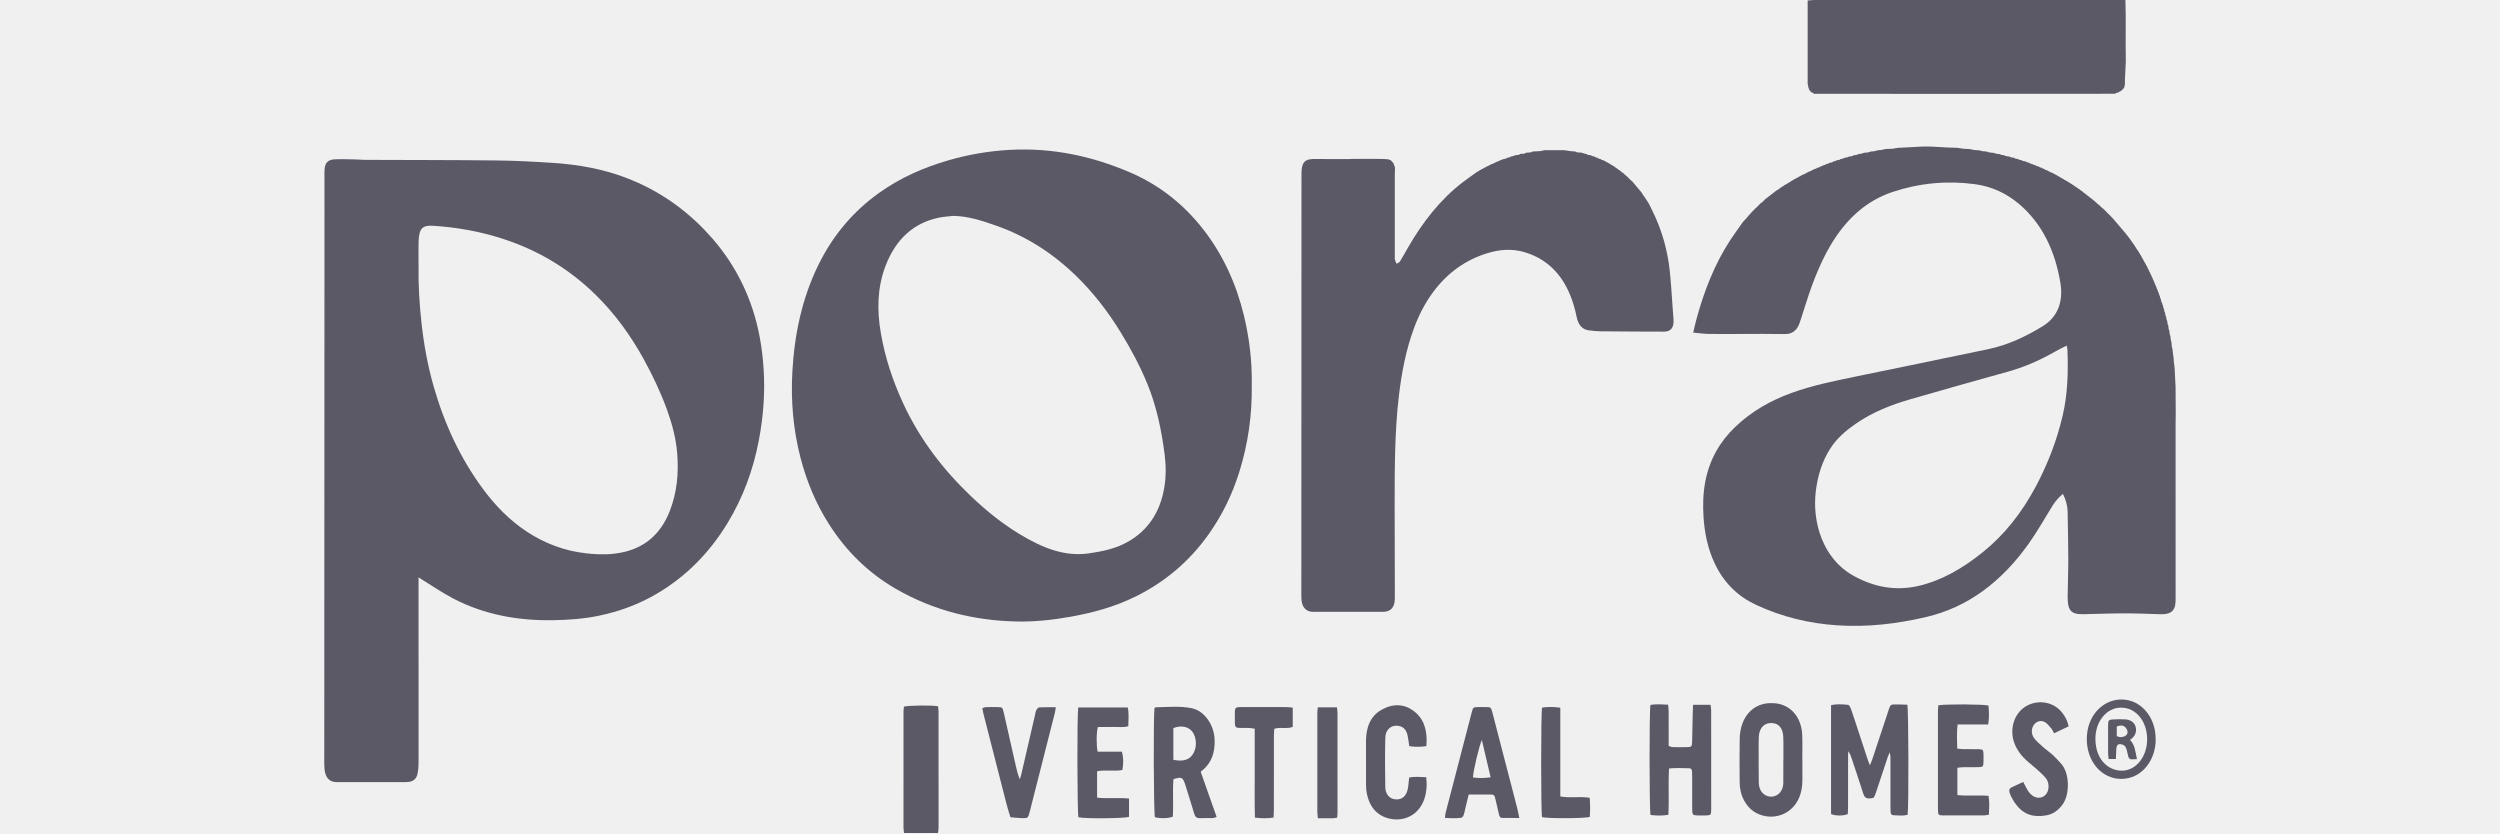
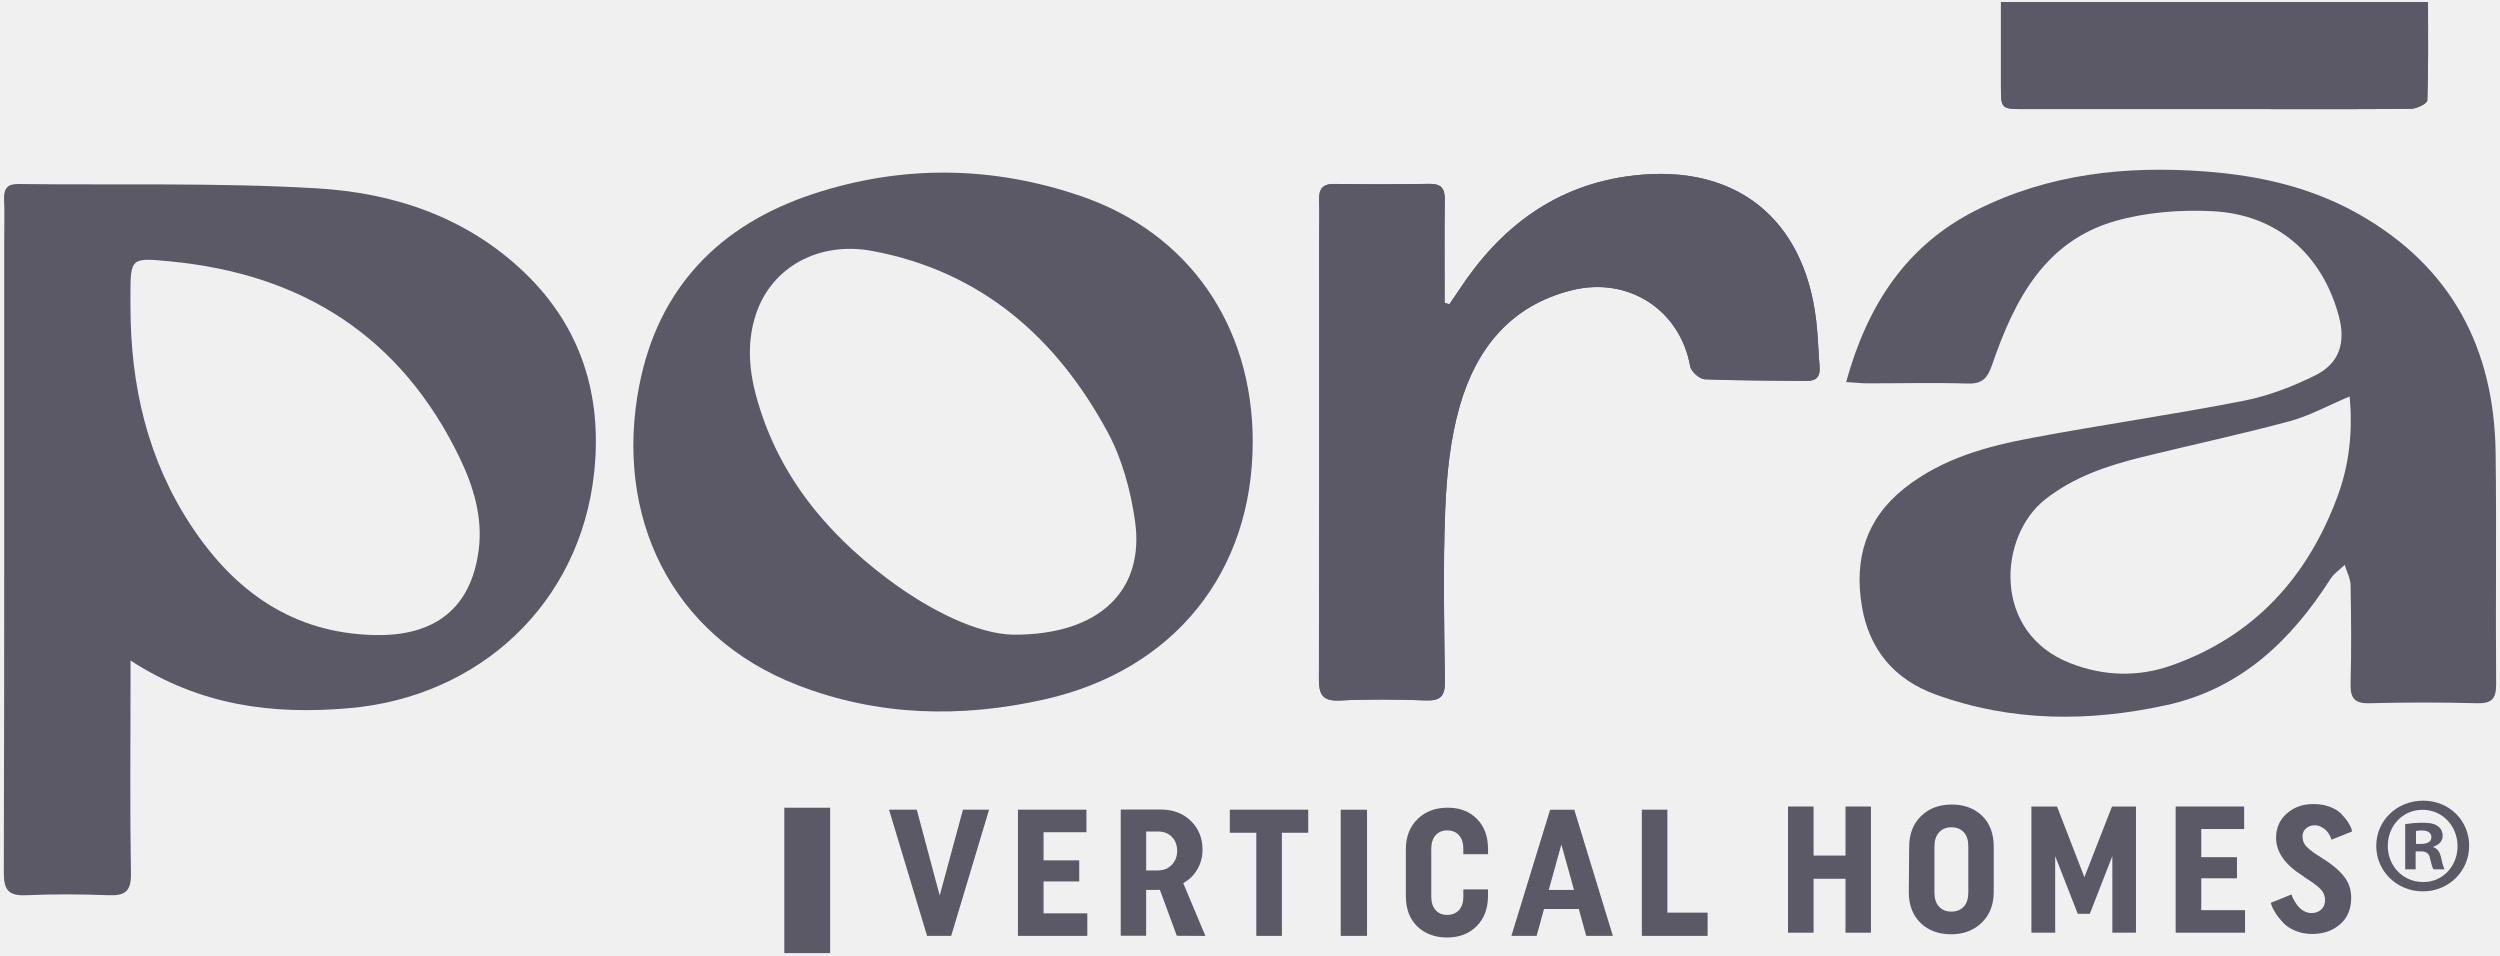
- <svg xmlns="http://www.w3.org/2000/svg" width="150" height="50" viewBox="0 0 200 90" fill="none">
-   <g clip-path="url(#clip0_1862_4972)">
-     <mask id="mask0_1862_4972" style="mask-type:luminance" maskUnits="userSpaceOnUse" x="0" y="0" width="200" height="90">
-       <path d="M200 0H0V90H200V0Z" fill="white" />
-     </mask>
-     <g mask="url(#mask0_1862_4972)">
-       <path d="M10.203 62.355C10.203 62.712 10.203 62.974 10.203 63.237C10.205 69.632 10.21 76.026 10.206 82.421C10.206 82.798 10.169 83.184 10.096 83.552C9.989 84.095 9.652 84.377 9.193 84.441C8.966 84.473 8.736 84.469 8.507 84.469C6.254 84.472 4 84.471 1.746 84.471C1.67 84.471 1.594 84.467 1.517 84.471C0.416 84.523 0.073 83.817 0.01 82.755C-0.005 82.507 0.001 82.26 0.001 82.012C0.01 62.243 0.019 42.472 0.029 22.703C0.029 21.444 0.026 20.185 0.025 18.927C0.025 18.815 0.022 18.701 0.025 18.589C0.054 17.618 0.344 17.243 1.178 17.206C1.883 17.174 2.591 17.203 3.297 17.215C3.679 17.222 4.06 17.262 4.441 17.265C9.158 17.285 13.875 17.277 18.592 17.328C20.614 17.35 22.637 17.455 24.658 17.587C27.468 17.769 30.238 18.253 32.916 19.319C35.937 20.52 38.663 22.322 41.066 24.807C43.36 27.18 45.143 29.975 46.26 33.333C46.963 35.442 47.333 37.636 47.475 39.9C47.638 42.484 47.433 45.026 46.958 47.539C46.345 50.783 45.225 53.773 43.58 56.483C41.582 59.769 39.029 62.294 35.974 64.099C33.984 65.275 31.875 66.041 29.677 66.5C28.052 66.839 26.413 66.951 24.777 66.98C21.04 67.046 17.386 66.433 13.938 64.635C12.824 64.055 11.765 63.325 10.681 62.661C10.55 62.582 10.422 62.494 10.203 62.353V62.355ZM10.204 28.647C10.17 30.743 10.295 32.825 10.524 34.903C10.78 37.231 11.202 39.513 11.836 41.735C12.998 45.811 14.734 49.513 17.132 52.767C18.493 54.615 20.05 56.199 21.868 57.4C23.859 58.715 25.991 59.496 28.268 59.754C29.701 59.916 31.125 59.94 32.538 59.581C34.722 59.026 36.372 57.639 37.328 55.21C38.113 53.217 38.314 51.104 38.136 48.946C38.001 47.301 37.576 45.734 37.023 44.217C36.337 42.329 35.484 40.548 34.54 38.824C33.1 36.196 31.38 33.856 29.344 31.855C26.379 28.942 22.994 26.983 19.281 25.783C16.823 24.99 14.317 24.544 11.779 24.384C10.679 24.315 10.252 24.614 10.209 26.08C10.184 26.934 10.204 27.791 10.204 28.646V28.647Z" fill="#5C5967" />
-       <path d="M197.809 30.804C197.821 30.852 197.831 30.9 197.842 30.948C197.87 30.992 197.896 31.035 197.924 31.078C197.934 31.124 197.944 31.171 197.954 31.217C197.981 31.265 198.007 31.312 198.035 31.359C198.039 31.404 198.049 31.446 198.062 31.488C198.091 31.539 198.119 31.589 198.147 31.64C198.148 31.679 198.155 31.719 198.166 31.756C198.201 31.843 198.235 31.929 198.271 32.017C198.28 32.067 198.289 32.116 198.297 32.166C198.324 32.217 198.35 32.267 198.375 32.319C198.39 32.404 198.406 32.489 198.421 32.574C198.446 32.614 198.472 32.655 198.498 32.696C198.506 32.744 198.515 32.791 198.523 32.84C198.549 32.894 198.576 32.948 198.602 33.002C198.617 33.085 198.631 33.166 198.646 33.248C198.671 33.297 198.696 33.345 198.721 33.394C198.733 33.48 198.745 33.566 198.757 33.652C198.782 33.705 198.807 33.756 198.834 33.809C198.845 33.891 198.857 33.974 198.868 34.057C198.893 34.113 198.92 34.168 198.945 34.224C198.956 34.303 198.968 34.382 198.978 34.462C199.009 34.549 199.04 34.636 199.071 34.724C199.081 34.817 199.09 34.91 199.101 35.005C199.126 35.057 199.15 35.111 199.175 35.164C199.188 35.291 199.2 35.418 199.214 35.544C199.239 35.599 199.263 35.653 199.289 35.709C199.301 35.834 199.315 35.959 199.328 36.084C199.355 36.173 199.384 36.263 199.411 36.352C199.418 36.442 199.426 36.532 199.433 36.622C199.463 36.758 199.493 36.895 199.524 37.031C199.534 37.165 199.544 37.299 199.555 37.434C199.581 37.529 199.607 37.625 199.632 37.719C199.64 37.803 199.648 37.887 199.655 37.969C199.686 38.199 199.718 38.427 199.749 38.657C199.757 38.787 199.765 38.916 199.773 39.046L199.861 39.743C199.87 39.961 199.879 40.178 199.888 40.397C199.918 40.854 199.948 41.311 199.977 41.767C199.984 42.797 199.991 43.826 199.999 44.856C199.992 45.126 199.98 45.395 199.98 45.665C199.98 51.881 199.982 58.095 199.983 64.31C199.983 64.355 199.982 64.401 199.983 64.445C200.038 65.876 199.595 66.375 198.333 66.337C196.997 66.296 195.661 66.242 194.325 66.244C192.874 66.244 191.425 66.31 189.974 66.334C188.656 66.356 188.288 65.93 188.305 64.39C188.319 63.04 188.379 61.69 188.376 60.34C188.373 58.63 188.33 56.919 188.301 55.209C188.29 54.632 188.1 53.943 187.796 53.337C187.339 53.709 186.956 54.157 186.631 54.686C185.8 56.032 185.015 57.425 184.111 58.699C181.187 62.817 177.556 65.576 173.032 66.637C169.851 67.383 166.649 67.75 163.414 67.535C160.387 67.334 157.433 66.629 154.608 65.302C152.706 64.41 151.178 62.964 150.175 60.821C149.454 59.28 149.095 57.614 148.983 55.863C148.9 54.576 148.929 53.3 149.166 52.04C149.624 49.608 150.766 47.679 152.382 46.129C154.2 44.386 156.281 43.233 158.511 42.427C160.743 41.62 163.039 41.159 165.331 40.684C170.141 39.687 174.955 38.719 179.762 37.702C181.844 37.261 183.8 36.35 185.667 35.194C187.187 34.253 187.854 32.61 187.532 30.62C186.962 27.102 185.563 24.16 183.064 22.036C181.641 20.826 180.029 20.126 178.297 19.893C175.288 19.488 172.31 19.762 169.394 20.734C166.558 21.677 164.36 23.672 162.689 26.507C161.392 28.71 160.529 31.159 159.752 33.657C159.621 34.081 159.493 34.505 159.344 34.918C159.059 35.711 158.534 36.081 157.811 36.078C156.951 36.072 156.092 36.06 155.232 36.06C153.379 36.061 151.527 36.081 149.674 36.068C149.09 36.064 148.506 35.979 147.863 35.926C147.99 35.398 148.084 34.964 148.199 34.538C149.025 31.47 150.154 28.578 151.819 26.006C152.27 25.31 152.763 24.651 153.236 23.975C153.388 23.808 153.541 23.641 153.694 23.474C153.721 23.44 153.748 23.406 153.774 23.372L153.797 23.347C153.829 23.31 153.862 23.274 153.892 23.237L153.912 23.216C153.945 23.178 153.977 23.14 154.011 23.102L154.028 23.083L154.132 22.968L154.143 22.958C154.182 22.917 154.221 22.878 154.26 22.837C154.38 22.716 154.499 22.593 154.617 22.471C154.653 22.444 154.69 22.416 154.727 22.389C154.754 22.356 154.782 22.324 154.809 22.293L154.83 22.274L154.942 22.162L154.948 22.156C154.989 22.114 155.029 22.074 155.071 22.032L155.067 22.036C155.114 21.993 155.161 21.95 155.208 21.906C155.241 21.897 155.271 21.881 155.3 21.859C155.333 21.825 155.367 21.792 155.401 21.756L155.406 21.751C155.448 21.709 155.488 21.669 155.529 21.627L155.526 21.631C155.567 21.586 155.609 21.542 155.65 21.497L155.647 21.511C156.064 21.188 156.481 20.866 156.898 20.543C156.936 20.535 156.972 20.52 157.006 20.498L157.483 20.146C157.521 20.136 157.556 20.122 157.591 20.101C157.626 20.069 157.663 20.035 157.698 20.003C157.735 19.988 157.772 19.973 157.807 19.959C158.152 19.747 158.498 19.534 158.843 19.322C158.883 19.309 158.925 19.297 158.965 19.285C159 19.254 159.035 19.223 159.07 19.192C159.111 19.18 159.152 19.168 159.193 19.157C159.233 19.126 159.273 19.093 159.314 19.062C159.351 19.058 159.387 19.049 159.421 19.034C159.467 19 159.513 18.966 159.557 18.934C159.704 18.872 159.85 18.808 159.996 18.746C160.033 18.715 160.068 18.684 160.105 18.654C160.144 18.645 160.184 18.635 160.223 18.626C160.269 18.595 160.316 18.562 160.362 18.531C160.431 18.514 160.5 18.495 160.569 18.477C160.605 18.446 160.64 18.415 160.677 18.385C160.717 18.376 160.757 18.366 160.796 18.356C160.842 18.325 160.888 18.292 160.934 18.261C161.002 18.245 161.072 18.227 161.141 18.211C161.182 18.181 161.222 18.15 161.264 18.12C161.338 18.104 161.412 18.088 161.486 18.072C161.523 18.042 161.561 18.012 161.597 17.981C161.635 17.974 161.673 17.969 161.712 17.962C161.786 17.922 161.86 17.883 161.934 17.842C161.975 17.834 162.017 17.825 162.058 17.816L162.277 17.707C162.318 17.7 162.359 17.695 162.401 17.688C162.477 17.652 162.554 17.614 162.63 17.577C162.708 17.562 162.784 17.549 162.862 17.534C162.903 17.504 162.944 17.475 162.984 17.445C163.057 17.431 163.132 17.416 163.205 17.403C163.25 17.373 163.294 17.343 163.339 17.314C163.448 17.296 163.556 17.279 163.665 17.261C163.706 17.233 163.747 17.203 163.788 17.175C163.861 17.163 163.934 17.152 164.006 17.14C164.083 17.106 164.16 17.071 164.238 17.037C164.313 17.025 164.39 17.014 164.466 17.002C164.545 16.969 164.624 16.937 164.702 16.904C164.814 16.89 164.926 16.875 165.04 16.86C165.086 16.831 165.13 16.802 165.176 16.773C165.283 16.76 165.389 16.746 165.497 16.733C165.576 16.7 165.655 16.668 165.734 16.636C165.847 16.621 165.959 16.604 166.071 16.59C166.15 16.56 166.229 16.53 166.308 16.5C166.459 16.487 166.608 16.473 166.758 16.46C166.84 16.43 166.923 16.4 167.005 16.371C167.152 16.357 167.297 16.345 167.444 16.331C167.562 16.298 167.68 16.264 167.799 16.23C167.95 16.217 168.099 16.203 168.249 16.19C168.368 16.159 168.487 16.129 168.606 16.098C168.869 16.086 169.131 16.073 169.394 16.061C169.59 16.029 169.785 15.995 169.981 15.963C170.244 15.95 170.506 15.938 170.769 15.926C171.385 15.894 172.002 15.861 172.618 15.828C172.912 15.828 173.205 15.828 173.5 15.826C174.115 15.86 174.732 15.895 175.347 15.929C175.685 15.94 176.023 15.952 176.363 15.963C176.597 15.996 176.832 16.032 177.067 16.065C177.291 16.076 177.513 16.088 177.737 16.099C177.896 16.133 178.054 16.167 178.213 16.202C178.397 16.214 178.58 16.226 178.763 16.237C178.885 16.268 179.006 16.298 179.129 16.329L179.569 16.369C179.652 16.399 179.734 16.43 179.817 16.46L180.261 16.502C180.38 16.535 180.5 16.569 180.62 16.603C180.728 16.615 180.834 16.629 180.942 16.641L181.193 16.738C181.269 16.746 181.343 16.756 181.419 16.764C181.496 16.796 181.572 16.829 181.649 16.86C181.761 16.873 181.874 16.888 181.986 16.902C182.065 16.934 182.144 16.967 182.223 16.998C182.301 17.008 182.379 17.019 182.457 17.029C182.532 17.064 182.607 17.098 182.682 17.133C182.756 17.145 182.831 17.157 182.905 17.169C182.984 17.203 183.062 17.238 183.141 17.272C183.212 17.283 183.283 17.295 183.353 17.306C183.396 17.334 183.439 17.363 183.482 17.391C183.588 17.408 183.696 17.426 183.802 17.444C183.849 17.473 183.895 17.504 183.942 17.534C184.011 17.549 184.081 17.562 184.15 17.577C184.196 17.608 184.24 17.638 184.286 17.669C184.356 17.684 184.425 17.698 184.495 17.712C184.539 17.744 184.585 17.773 184.63 17.804C184.7 17.819 184.77 17.833 184.84 17.848C184.884 17.879 184.929 17.908 184.974 17.939C185.044 17.954 185.115 17.968 185.185 17.983C185.229 18.014 185.273 18.043 185.318 18.075C185.384 18.091 185.45 18.107 185.516 18.123C185.565 18.157 185.613 18.189 185.662 18.223C185.697 18.237 185.734 18.246 185.77 18.249C185.81 18.28 185.85 18.311 185.891 18.342C185.957 18.36 186.022 18.377 186.089 18.395C186.138 18.428 186.187 18.461 186.237 18.495C186.271 18.508 186.307 18.516 186.343 18.519C186.383 18.55 186.423 18.581 186.464 18.614C186.529 18.631 186.595 18.649 186.661 18.666C186.71 18.7 186.759 18.734 186.81 18.768C186.842 18.782 186.874 18.791 186.908 18.793C186.952 18.827 186.995 18.861 187.038 18.893C187.071 18.91 187.106 18.92 187.142 18.926C187.183 18.958 187.224 18.991 187.266 19.023C187.304 19.034 187.34 19.046 187.378 19.057C187.417 19.089 187.456 19.122 187.495 19.155C187.533 19.168 187.572 19.18 187.61 19.192C187.647 19.224 187.685 19.255 187.723 19.288C187.762 19.3 187.801 19.314 187.84 19.326C187.877 19.357 187.914 19.389 187.951 19.42C187.991 19.434 188.031 19.447 188.071 19.461C188.108 19.492 188.144 19.523 188.18 19.553C188.22 19.568 188.26 19.581 188.301 19.596C188.337 19.627 188.373 19.658 188.409 19.688C188.448 19.703 188.486 19.718 188.525 19.732C188.563 19.766 188.602 19.799 188.64 19.832C188.674 19.851 188.709 19.863 188.746 19.872C188.788 19.908 188.829 19.943 188.87 19.98C188.898 19.997 188.927 20.008 188.958 20.013C189.005 20.051 189.054 20.089 189.101 20.128C189.176 20.177 189.253 20.226 189.329 20.273C189.366 20.305 189.404 20.338 189.441 20.37C189.474 20.39 189.51 20.404 189.546 20.412L189.671 20.524C189.747 20.576 189.821 20.628 189.897 20.68C189.936 20.715 189.975 20.751 190.014 20.786C190.091 20.84 190.166 20.894 190.243 20.948C190.281 20.984 190.319 21.017 190.358 21.052C190.434 21.108 190.512 21.163 190.589 21.219C190.626 21.253 190.664 21.285 190.7 21.319C190.779 21.375 190.857 21.432 190.936 21.489C190.972 21.521 191.009 21.555 191.044 21.588C191.119 21.646 191.194 21.704 191.269 21.763C191.311 21.804 191.354 21.843 191.396 21.884L191.404 21.89C191.436 21.924 191.469 21.956 191.501 21.99C191.577 22.05 191.652 22.109 191.727 22.169C191.77 22.208 191.812 22.248 191.854 22.288L191.864 22.296C191.896 22.328 191.928 22.36 191.96 22.394C192.035 22.454 192.111 22.515 192.187 22.574C192.228 22.616 192.27 22.658 192.312 22.698L192.316 22.704C192.354 22.743 192.392 22.782 192.429 22.823L192.442 22.836C192.472 22.87 192.503 22.904 192.533 22.937C192.644 23.043 192.756 23.147 192.867 23.252C192.91 23.297 192.952 23.341 192.995 23.386L192.992 23.383C193.033 23.425 193.073 23.467 193.113 23.509L193.117 23.514C193.152 23.552 193.187 23.59 193.222 23.628C193.654 24.134 194.086 24.64 194.518 25.146C194.546 25.182 194.576 25.215 194.605 25.251L194.619 25.27C194.652 25.313 194.685 25.356 194.718 25.399L194.724 25.407C194.76 25.453 194.795 25.499 194.831 25.544C194.867 25.591 194.905 25.638 194.942 25.686L194.938 25.682C194.976 25.732 195.015 25.782 195.053 25.833C195.143 25.964 195.234 26.096 195.325 26.227C195.352 26.263 195.38 26.299 195.407 26.334L195.416 26.349C195.449 26.398 195.483 26.446 195.515 26.496C195.598 26.63 195.682 26.765 195.766 26.899C195.797 26.944 195.829 26.987 195.86 27.031C195.896 27.083 195.933 27.133 195.97 27.184C196.018 27.271 196.066 27.356 196.115 27.442C196.145 27.485 196.175 27.529 196.205 27.573C196.252 27.665 196.298 27.756 196.345 27.848C196.374 27.892 196.404 27.935 196.433 27.98L196.57 28.253C196.6 28.297 196.631 28.342 196.661 28.388C196.707 28.479 196.751 28.568 196.797 28.658C196.828 28.704 196.859 28.749 196.89 28.795C196.904 28.841 196.918 28.887 196.931 28.933C196.956 28.973 196.982 29.014 197.007 29.053C197.049 29.146 197.091 29.239 197.133 29.332C197.164 29.385 197.196 29.439 197.227 29.492C197.233 29.531 197.243 29.569 197.258 29.604C197.288 29.65 197.317 29.695 197.347 29.741C197.36 29.785 197.371 29.831 197.384 29.876C197.41 29.918 197.438 29.961 197.464 30.003C197.478 30.051 197.493 30.1 197.507 30.149C197.531 30.188 197.556 30.227 197.58 30.265C197.593 30.316 197.606 30.366 197.62 30.417C197.645 30.457 197.669 30.497 197.695 30.536C197.706 30.586 197.719 30.636 197.73 30.686C197.756 30.728 197.782 30.769 197.808 30.811L197.809 30.804ZM188.196 37.33C187.731 37.569 187.293 37.773 186.87 38.016C185.252 38.946 183.574 39.665 181.819 40.15C178.328 41.115 174.843 42.105 171.36 43.109C169.279 43.709 167.251 44.491 165.391 45.786C164.349 46.511 163.372 47.33 162.64 48.489C161.79 49.835 161.319 51.355 161.111 53.013C160.685 56.419 161.895 60.323 165.095 62.136C167.344 63.412 169.71 63.847 172.168 63.286C174.718 62.704 177 61.356 179.13 59.647C181.467 57.773 183.353 55.376 184.855 52.563C186.131 50.17 187.127 47.623 187.767 44.891C188.316 42.541 188.377 40.143 188.28 37.729C188.275 37.623 188.238 37.519 188.196 37.329V37.33Z" fill="#5C5967" />
-       <path d="M100.19 41.591C100.24 44.845 99.784 47.955 98.847 50.965C98.09 53.395 97.005 55.607 95.604 57.602C93.439 60.686 90.737 62.898 87.621 64.435C85.352 65.555 82.976 66.191 80.552 66.62C78.643 66.959 76.721 67.163 74.793 67.121C70.234 67.022 65.847 65.962 61.732 63.583C58.84 61.91 56.398 59.571 54.469 56.513C53.111 54.362 52.119 51.995 51.453 49.431C50.667 46.401 50.4 43.299 50.574 40.156C50.799 36.09 51.627 32.207 53.37 28.643C54.969 25.372 57.178 22.813 59.905 20.857C62.227 19.193 64.745 18.097 67.372 17.331C69.601 16.681 71.857 16.297 74.157 16.18C78.63 15.951 82.944 16.842 87.123 18.654C90.16 19.971 92.823 22.017 95.01 24.847C97.075 27.52 98.51 30.622 99.349 34.102C99.943 36.563 100.235 39.074 100.19 41.591ZM67.939 23.315C67.428 23.377 66.911 23.403 66.406 23.507C63.707 24.062 61.748 25.793 60.626 28.747C59.744 31.068 59.706 33.504 60.128 35.961C60.586 38.629 61.423 41.136 62.524 43.523C64.378 47.544 66.956 50.83 69.96 53.679C71.602 55.234 73.339 56.627 75.22 57.748C77.545 59.135 79.937 60.157 82.633 59.76C84.105 59.543 85.542 59.25 86.878 58.475C88.919 57.294 90.247 55.423 90.723 52.769C90.942 51.545 90.937 50.314 90.779 49.078C90.445 46.462 89.914 43.912 88.938 41.516C88.125 39.521 87.122 37.659 86.022 35.87C84.647 33.638 83.08 31.611 81.276 29.851C78.699 27.335 75.806 25.5 72.599 24.376C71.08 23.843 69.552 23.334 67.94 23.317L67.939 23.315Z" fill="#5C5967" />
-       <path d="M126.678 17.447C126.743 17.433 126.808 17.418 126.874 17.405C126.92 17.372 126.965 17.34 127.011 17.308C127.042 17.306 127.072 17.298 127.102 17.285C127.189 17.251 127.277 17.217 127.364 17.183C127.468 17.162 127.574 17.14 127.678 17.119C127.716 17.089 127.754 17.058 127.792 17.028C127.867 17.018 127.943 17.009 128.019 17C128.067 16.968 128.115 16.937 128.164 16.905C128.229 16.893 128.295 16.882 128.36 16.87L128.704 16.756C128.821 16.741 128.937 16.728 129.053 16.713C129.095 16.685 129.136 16.655 129.177 16.627C129.326 16.614 129.475 16.604 129.624 16.591C129.701 16.558 129.778 16.523 129.854 16.489L130.312 16.458C130.393 16.425 130.474 16.393 130.555 16.36L131.344 16.319C131.5 16.286 131.655 16.255 131.811 16.223C132.528 16.223 133.247 16.223 133.964 16.223C134.197 16.258 134.429 16.294 134.662 16.329C134.81 16.339 134.958 16.35 135.107 16.359C135.187 16.393 135.267 16.427 135.347 16.46C135.501 16.469 135.656 16.477 135.809 16.485C135.923 16.523 136.037 16.562 136.152 16.6C136.217 16.612 136.283 16.623 136.348 16.635C136.396 16.666 136.444 16.698 136.493 16.729C136.601 16.741 136.708 16.754 136.815 16.766C136.86 16.797 136.906 16.827 136.951 16.858C137.026 16.87 137.102 16.882 137.179 16.893C137.218 16.924 137.255 16.955 137.294 16.986C137.368 17.001 137.44 17.017 137.513 17.032C137.556 17.064 137.597 17.096 137.639 17.128C137.708 17.143 137.778 17.158 137.847 17.172C137.893 17.205 137.939 17.239 137.984 17.271C138.052 17.286 138.118 17.302 138.186 17.317C138.424 17.45 138.662 17.581 138.9 17.713L138.897 17.708C138.937 17.741 138.976 17.776 139.016 17.81C139.054 17.82 139.09 17.831 139.128 17.84C139.167 17.874 139.205 17.908 139.244 17.94C139.278 17.955 139.315 17.968 139.35 17.977C139.392 18.016 139.433 18.053 139.474 18.093C139.551 18.143 139.628 18.193 139.705 18.243L139.816 18.343C139.848 18.362 139.88 18.375 139.914 18.384C139.959 18.425 140.005 18.466 140.049 18.506L140.054 18.509C140.088 18.539 140.123 18.568 140.156 18.598C140.193 18.616 140.231 18.633 140.267 18.651C140.31 18.691 140.351 18.733 140.393 18.774L140.4 18.779C140.433 18.811 140.467 18.844 140.5 18.878C140.574 18.939 140.648 18.998 140.722 19.059C140.765 19.103 140.806 19.148 140.848 19.192L140.846 19.19C140.886 19.229 140.927 19.268 140.967 19.307L140.98 19.318C141.011 19.351 141.042 19.383 141.073 19.416C141.15 19.48 141.226 19.547 141.303 19.611C141.645 20.019 141.985 20.429 142.327 20.837C142.338 20.879 142.355 20.917 142.376 20.953C142.403 20.99 142.431 21.025 142.458 21.061L142.468 21.076C142.501 21.123 142.534 21.172 142.567 21.219H142.566C142.601 21.264 142.635 21.31 142.67 21.356C142.727 21.446 142.782 21.538 142.838 21.629C142.864 21.665 142.892 21.7 142.918 21.737L142.926 21.752C142.959 21.8 142.992 21.85 143.026 21.899C143.052 21.949 143.08 21.999 143.106 22.049C143.322 22.497 143.549 22.939 143.755 23.396C144.55 25.159 145.072 27.039 145.306 29.01C145.48 30.476 145.546 31.96 145.66 33.437C145.687 33.772 145.71 34.108 145.737 34.443C145.809 35.354 145.483 35.817 144.709 35.817C142.399 35.817 140.09 35.802 137.779 35.779C137.361 35.775 136.94 35.727 136.524 35.665C135.941 35.575 135.554 35.17 135.353 34.53C135.261 34.236 135.217 33.922 135.142 33.62C134.329 30.307 132.558 28.121 129.699 27.248C128.36 26.839 127.011 26.927 125.682 27.329C123.346 28.036 121.346 29.418 119.758 31.572C118.915 32.716 118.246 34 117.73 35.39C116.857 37.736 116.381 40.199 116.083 42.728C115.615 46.688 115.627 50.665 115.622 54.646C115.619 57.775 115.635 60.903 115.643 64.032C115.643 64.258 115.647 64.482 115.64 64.708C115.614 65.567 115.234 66.021 114.498 66.073C114.365 66.082 114.231 66.078 114.097 66.078C111.768 66.078 109.438 66.078 107.109 66.078C106.957 66.078 106.803 66.086 106.651 66.07C106.026 66.004 105.636 65.563 105.566 64.826C105.536 64.513 105.544 64.196 105.544 63.881C105.549 48.822 105.554 33.764 105.56 18.705C105.56 17.576 105.904 17.175 106.878 17.172C108.119 17.17 109.36 17.182 110.601 17.183C110.831 17.183 111.059 17.166 111.288 17.156C112.24 17.156 113.192 17.156 114.145 17.162C114.411 17.163 114.677 17.193 114.942 17.209L115.182 17.299C115.222 17.337 115.262 17.377 115.302 17.414L115.317 17.428C115.35 17.464 115.385 17.502 115.418 17.539L115.438 17.563C115.468 17.608 115.498 17.652 115.529 17.697C115.541 17.747 115.551 17.795 115.562 17.845C115.588 17.894 115.613 17.943 115.638 17.991C115.646 18.074 115.653 18.157 115.661 18.24C115.654 18.443 115.639 18.644 115.639 18.847C115.638 21.796 115.639 24.744 115.639 27.694C115.639 27.806 115.62 27.927 115.646 28.03C115.687 28.187 115.763 28.333 115.823 28.483C115.946 28.406 116.113 28.366 116.188 28.245C116.494 27.758 116.769 27.243 117.059 26.741C118.664 23.961 120.568 21.529 122.975 19.684C123.501 19.28 124.045 18.909 124.582 18.522C124.621 18.509 124.66 18.495 124.7 18.482C124.737 18.449 124.775 18.416 124.812 18.383C124.851 18.371 124.89 18.358 124.929 18.345C124.966 18.313 125.003 18.28 125.04 18.248C125.079 18.24 125.117 18.23 125.156 18.222C125.199 18.189 125.244 18.155 125.288 18.121C125.321 18.117 125.353 18.109 125.385 18.097C125.433 18.062 125.481 18.026 125.531 17.991C125.598 17.971 125.666 17.95 125.735 17.929C125.768 17.899 125.802 17.87 125.835 17.84C125.878 17.829 125.919 17.82 125.961 17.809C126.004 17.776 126.045 17.745 126.088 17.713C126.161 17.697 126.234 17.679 126.308 17.663C126.343 17.632 126.377 17.602 126.413 17.571C126.453 17.564 126.493 17.558 126.533 17.551C126.583 17.518 126.633 17.485 126.682 17.452L126.678 17.447Z" fill="#5C5967" />
-       <path d="M171.022 88.006C170.514 88.125 169.983 88.073 169.455 88.043C169.274 88.034 169.19 87.881 169.182 87.677C169.173 87.475 169.17 87.272 169.17 87.071C169.17 85.382 169.17 83.694 169.17 82.005C169.17 81.762 169.17 81.517 169.081 81.25C169.012 81.42 168.936 81.586 168.877 81.761C168.451 83.037 168.03 84.317 167.603 85.594C167.394 86.217 167.369 86.213 166.869 86.229C166.532 86.238 166.35 86.084 166.232 85.711C165.823 84.426 165.392 83.152 164.967 81.874C164.884 81.626 164.796 81.378 164.628 81.135C164.616 81.294 164.593 81.454 164.593 81.615C164.591 83.46 164.593 85.306 164.591 87.152C164.591 87.417 164.571 87.681 164.562 87.925C164.028 88.127 163.251 88.125 162.754 87.921V76.15C163.382 76.021 163.989 76.055 164.588 76.124C164.712 76.138 164.853 76.417 164.92 76.606C165.211 77.437 165.478 78.281 165.754 79.12C166.085 80.127 166.415 81.135 166.749 82.14C166.796 82.282 166.857 82.419 166.947 82.648C167.053 82.392 167.135 82.223 167.195 82.043C167.752 80.368 168.299 78.687 168.862 77.014C169.208 75.984 169.05 76.084 170.052 76.079C170.371 76.078 170.69 76.098 170.991 76.107C171.129 76.69 171.152 87.263 171.022 88.006Z" fill="#5C5967" />
-       <path d="M89.686 76.468C89.758 76.424 89.791 76.388 89.824 76.388C91.12 76.361 92.42 76.228 93.707 76.488C95.052 76.759 96.109 78.243 96.178 79.851C96.237 81.236 95.861 82.367 94.882 83.181C94.82 83.233 94.755 83.281 94.673 83.345C95.254 84.991 95.816 86.582 96.397 88.231C96.225 88.284 96.106 88.35 95.985 88.352C95.508 88.363 95.031 88.342 94.554 88.358C94.236 88.369 94.071 88.207 93.968 87.858C93.674 86.859 93.357 85.87 93.049 84.877C92.753 83.926 92.647 83.864 91.734 84.149C91.621 85.487 91.752 86.857 91.665 88.198C91.21 88.393 90.318 88.416 89.729 88.262C89.596 87.785 89.554 77.388 89.686 76.469V76.468ZM91.723 82.057C92.844 82.299 93.538 82.041 93.929 81.282C94.274 80.612 94.222 79.67 93.807 79.069C93.399 78.477 92.545 78.292 91.723 78.639V82.057Z" fill="#5C5967" />
-       <path d="M147.851 76.118H149.741C149.766 76.338 149.806 76.53 149.806 76.722C149.811 80.277 149.812 83.832 149.81 87.385C149.81 88.023 149.772 88.057 149.214 88.069C148.927 88.076 148.641 88.076 148.356 88.069C147.81 88.055 147.761 88.007 147.756 87.376C147.748 86.206 147.755 85.035 147.754 83.865C147.754 83.686 147.753 83.505 147.742 83.326C147.731 83.124 147.648 82.979 147.463 82.974C146.743 82.951 146.023 82.926 145.258 82.994C145.156 84.684 145.276 86.32 145.184 88.001C144.509 88.113 143.877 88.094 143.256 88.017C143.123 87.416 143.116 76.807 143.248 76.126C143.849 76.029 144.469 76.073 145.156 76.103C145.178 76.366 145.213 76.603 145.214 76.838C145.221 77.828 145.217 78.817 145.218 79.808C145.218 80.051 145.218 80.294 145.218 80.563C145.395 80.616 145.519 80.682 145.643 80.685C146.177 80.697 146.712 80.702 147.245 80.689C147.683 80.678 147.737 80.613 147.75 80.097C147.778 79.063 147.793 78.03 147.815 76.995C147.82 76.73 147.836 76.465 147.85 76.116L147.851 76.118Z" fill="#5C5967" />
-       <path d="M159.658 82.054C159.658 82.795 159.658 83.539 159.658 84.28C159.659 87.233 157.513 88.469 155.704 88.15C154.728 87.978 153.935 87.48 153.386 86.495C153.053 85.896 152.89 85.226 152.884 84.518C152.871 82.944 152.861 81.369 152.888 79.794C152.926 77.481 154.285 75.938 156.256 75.936C156.578 75.936 156.907 75.959 157.219 76.04C158.658 76.412 159.577 77.685 159.643 79.423C159.677 80.299 159.649 81.177 159.649 82.054C159.652 82.054 159.655 82.054 159.658 82.054ZM157.598 82.154C157.598 82.154 157.605 82.154 157.608 82.154C157.608 81.727 157.61 81.3 157.608 80.874C157.606 80.425 157.618 79.974 157.591 79.527C157.532 78.572 157.049 78.068 156.238 78.088C155.499 78.106 155.001 78.659 154.952 79.563C154.922 80.123 154.935 80.686 154.937 81.247C154.937 82.325 154.93 83.403 154.949 84.48C154.961 85.133 155.19 85.649 155.734 85.914C156.533 86.302 157.6 85.776 157.598 84.511C157.597 83.725 157.598 82.94 157.598 82.154Z" fill="#5C5967" />
-       <path d="M66.303 89.985C65.087 90.008 63.894 90.005 62.644 89.982C62.617 89.755 62.576 89.564 62.576 89.374C62.573 85.191 62.574 81.007 62.578 76.824C62.578 76.651 62.612 76.477 62.628 76.319C63.09 76.18 65.559 76.149 66.303 76.274C66.323 76.445 66.363 76.635 66.363 76.826C66.367 81.009 66.367 85.192 66.365 89.375C66.365 89.548 66.331 89.722 66.304 89.983L66.303 89.985Z" fill="#5C5967" />
-       <path d="M129.086 88.342C128.383 88.342 127.798 88.35 127.212 88.338C127.006 88.334 126.933 88.133 126.884 87.93C126.762 87.41 126.646 86.888 126.522 86.37C126.397 85.847 126.375 85.814 125.948 85.809C125.188 85.798 124.429 85.806 123.619 85.806C123.488 86.345 123.369 86.836 123.249 87.328C123.192 87.565 123.156 87.815 123.071 88.037C123.022 88.16 122.897 88.312 122.795 88.323C122.231 88.388 121.663 88.373 121.055 88.329C121.082 88.1 121.084 87.946 121.121 87.806C122.062 84.174 123.005 80.543 123.953 76.913C124.085 76.406 124.117 76.383 124.55 76.367C124.855 76.355 125.161 76.36 125.466 76.364C126.019 76.372 126.026 76.372 126.187 76.983C126.504 78.184 126.811 79.389 127.124 80.593C127.704 82.828 128.286 85.062 128.864 87.298C128.939 87.592 128.992 87.895 129.086 88.344V88.342ZM125.988 83.95C125.661 82.559 125.359 81.278 125.041 79.924C124.746 80.55 124.097 83.301 124.08 83.962C124.675 84.051 125.269 84.046 125.988 83.95Z" fill="#5C5967" />
-       <path d="M81.448 76.404H86.8C86.94 77.083 86.869 77.724 86.857 78.434C86.296 78.588 85.745 78.495 85.202 78.511C84.652 78.527 84.102 78.515 83.575 78.515C83.408 79.092 83.394 80.451 83.546 81.182H86.16C86.339 81.762 86.353 82.449 86.214 83.16C85.337 83.333 84.417 83.113 83.486 83.294V86.141C83.706 86.16 83.907 86.192 84.109 86.194C84.835 86.2 85.56 86.194 86.284 86.199C86.488 86.2 86.691 86.227 86.936 86.246V88.215C86.499 88.4 82.061 88.432 81.468 88.263C81.343 87.764 81.313 77.264 81.448 76.404Z" fill="#5C5967" />
-       <path d="M119.052 80.584C118.392 80.671 117.795 80.685 117.198 80.581C117.128 80.132 117.092 79.73 116.999 79.346C116.85 78.737 116.468 78.433 115.941 78.382C115.203 78.314 114.633 78.815 114.613 79.685C114.572 81.46 114.578 83.239 114.611 85.014C114.626 85.79 115.087 86.277 115.702 86.331C116.377 86.391 116.859 86.018 117.03 85.249C117.116 84.863 117.131 84.453 117.187 83.98C117.771 83.847 118.369 83.915 119.03 83.941C119.049 84.237 119.086 84.496 119.082 84.756C119.03 87.623 117.058 88.743 115.311 88.458C113.913 88.23 112.953 87.354 112.612 85.68C112.55 85.377 112.532 85.056 112.53 84.744C112.522 83.167 112.522 81.591 112.527 80.015C112.533 78.488 113.056 77.279 114.251 76.63C115.514 75.944 116.798 75.98 117.937 77C118.904 77.866 119.164 79.109 119.052 80.584Z" fill="#5C5967" />
-       <path d="M174.34 76.174C174.988 76.03 179.268 76.051 179.754 76.197C179.819 76.84 179.837 77.497 179.728 78.242H176.419C176.316 79.145 176.364 79.963 176.381 80.845C176.632 80.871 176.834 80.906 177.037 80.909C177.609 80.917 178.182 80.903 178.754 80.917C179.159 80.928 179.201 80.987 179.22 81.475C179.229 81.699 179.226 81.925 179.222 82.149C179.211 82.806 179.183 82.845 178.644 82.853C178.11 82.861 177.576 82.85 177.041 82.859C176.839 82.861 176.635 82.896 176.399 82.919V85.868C177.521 85.985 178.623 85.858 179.762 85.949C179.879 86.63 179.832 87.269 179.803 87.984C179.602 88.015 179.422 88.065 179.242 88.066C177.792 88.073 176.342 88.074 174.893 88.067C174.335 88.065 174.299 88.024 174.299 87.385C174.296 83.854 174.297 80.322 174.299 76.792C174.299 76.594 174.324 76.396 174.34 76.174Z" fill="#5C5967" />
-       <path d="M79.027 76.378C78.985 76.641 78.97 76.816 78.927 76.984C78.026 80.54 77.123 84.096 76.215 87.651C76.034 88.361 76.025 88.371 75.371 88.359C74.957 88.353 74.543 88.297 74.129 88.263C73.995 87.822 73.846 87.386 73.73 86.938C72.883 83.644 72.042 80.348 71.202 77.051C71.159 76.882 71.133 76.707 71.09 76.483C71.23 76.439 71.349 76.374 71.469 76.37C71.889 76.357 72.309 76.357 72.73 76.365C73.255 76.374 73.273 76.385 73.42 77.027C73.862 78.96 74.295 80.895 74.735 82.83C74.837 83.28 74.948 83.726 75.15 84.167C75.202 83.983 75.26 83.8 75.304 83.614C75.797 81.487 76.287 79.361 76.779 77.232C76.819 77.059 76.836 76.868 76.912 76.719C76.983 76.582 77.115 76.403 77.226 76.396C77.81 76.364 78.397 76.381 79.028 76.381L79.027 76.378Z" fill="#5C5967" />
-       <path d="M188.412 78.447C187.868 78.705 187.363 78.944 186.838 79.194C186.73 78.996 186.669 78.827 186.566 78.707C186.353 78.458 186.144 78.178 185.886 78.013C185.45 77.734 184.922 77.892 184.643 78.304C184.355 78.728 184.36 79.329 184.732 79.782C185.049 80.166 185.428 80.479 185.792 80.801C186.097 81.07 186.435 81.287 186.735 81.564C187.034 81.84 187.304 82.16 187.587 82.461C188.541 83.48 188.554 85.783 187.766 86.874C187.311 87.504 186.737 87.921 186.07 88.044C184.422 88.349 183.137 87.932 182.158 85.935C182.111 85.838 182.074 85.734 182.039 85.629C181.948 85.349 182.015 85.149 182.256 85.035C182.662 84.846 183.066 84.654 183.511 84.445C183.645 84.707 183.759 84.935 183.877 85.16C184.083 85.552 184.343 85.874 184.713 86.047C185.218 86.284 185.771 86.123 186.055 85.664C186.33 85.218 186.314 84.484 185.949 84.041C185.634 83.657 185.26 83.337 184.897 83.009C184.459 82.613 183.979 82.274 183.567 81.843C183.244 81.505 182.946 81.101 182.725 80.664C181.866 78.974 182.454 76.936 183.993 76.172C185.301 75.52 186.887 75.868 187.745 77.01C188.035 77.396 188.291 77.816 188.412 78.447Z" fill="#5C5967" />
-       <path d="M104.617 76.425V78.503C103.973 78.768 103.307 78.484 102.624 78.711C102.609 78.964 102.582 79.224 102.582 79.485C102.579 82.142 102.582 84.798 102.579 87.454C102.579 87.718 102.56 87.983 102.549 88.296C101.867 88.404 101.233 88.388 100.53 88.303C100.481 86.668 100.516 85.076 100.51 83.487C100.504 81.915 100.509 80.343 100.509 78.701C100.277 78.669 100.096 78.629 99.915 78.622C99.533 78.608 99.152 78.614 98.77 78.612C98.521 78.611 98.368 78.484 98.366 78.172C98.362 77.722 98.363 77.272 98.364 76.822C98.364 76.515 98.504 76.373 98.757 76.371C98.872 76.371 98.987 76.364 99.101 76.364C100.724 76.364 102.347 76.361 103.97 76.367C104.174 76.367 104.376 76.403 104.618 76.427L104.617 76.425Z" fill="#5C5967" />
-       <path d="M131.536 88.248C131.416 87.684 131.411 77.076 131.544 76.418C132.165 76.331 132.799 76.328 133.513 76.433V86.016C134.598 86.208 135.63 85.989 136.686 86.159C136.755 86.882 136.743 87.563 136.697 88.228C136.166 88.404 132.036 88.406 131.536 88.25V88.248Z" fill="#5C5967" />
-       <path d="M109.415 88.301C109.243 88.33 109.114 88.369 108.986 88.37C108.454 88.377 107.923 88.373 107.33 88.373C107.307 88.105 107.273 87.892 107.272 87.678C107.268 84.126 107.269 80.575 107.272 77.023C107.272 76.827 107.301 76.632 107.321 76.391H109.391C109.411 76.585 109.45 76.777 109.45 76.969C109.454 80.566 109.454 84.162 109.453 87.759C109.453 87.915 109.432 88.07 109.415 88.301Z" fill="#5C5967" />
-       <path d="M197.81 79.834C197.853 81.937 196.419 84.144 194.051 84.122C192.036 84.105 190.366 82.317 190.375 79.789C190.383 77.33 192.065 75.55 194.121 75.545C196.186 75.54 197.825 77.408 197.81 79.832V79.834ZM194.07 76.426C192.533 76.415 191.277 77.909 191.306 79.846C191.34 82.206 192.855 83.245 194.165 83.234C195.689 83.221 196.892 81.727 196.892 79.844C196.892 77.893 195.671 76.414 194.071 76.427L194.07 76.426Z" fill="#5C5967" />
-       <path d="M193.432 10.126C188.28 10.129 183.129 10.134 177.976 10.136C172.29 10.136 166.603 10.133 160.918 10.132C160.879 10.103 160.839 10.073 160.8 10.045C160.543 9.956 160.385 9.755 160.311 9.456C160.283 9.318 160.255 9.18 160.227 9.042V0.054C160.484 0.034 160.704 0.003 160.923 0.002C162.775 -0.002 164.627 0.002 166.479 0.002C175.548 0.002 184.617 0.002 193.686 0.002C193.949 0.002 194.213 0.002 194.545 0.002C194.626 2.247 194.538 4.424 194.589 6.597C194.56 7.19 194.533 7.783 194.504 8.376C194.498 8.555 194.477 8.733 194.489 8.909C194.515 9.278 194.416 9.561 194.14 9.75C194.097 9.787 194.055 9.823 194.014 9.86C193.978 9.867 193.944 9.877 193.91 9.891C193.866 9.925 193.822 9.959 193.777 9.991C193.706 10.003 193.636 10.017 193.565 10.029C193.521 10.061 193.476 10.094 193.431 10.126H193.432Z" fill="#5C5967" />
-       <path d="M193.515 81.97H192.734C192.71 81.755 192.675 81.581 192.674 81.408C192.668 80.395 192.664 79.381 192.674 78.368C192.679 77.784 192.733 77.721 193.241 77.696C193.68 77.676 194.12 77.664 194.558 77.694C194.78 77.708 195.017 77.779 195.212 77.902C195.8 78.272 195.863 79.141 195.355 79.649C195.269 79.735 195.17 79.801 195.039 79.908C195.575 80.436 195.62 81.186 195.791 81.984C195.572 81.994 195.392 82.009 195.213 82.012C195.013 82.016 194.896 81.882 194.842 81.665C194.783 81.427 194.742 81.182 194.673 80.95C194.595 80.685 194.46 80.478 194.207 80.408C193.749 80.281 193.576 80.431 193.555 80.99C193.543 81.3 193.53 81.608 193.515 81.97ZM193.612 79.495C193.901 79.656 194.162 79.626 194.417 79.532C194.63 79.454 194.81 79.265 194.77 78.999C194.741 78.81 194.607 78.594 194.467 78.487C194.22 78.299 193.93 78.342 193.613 78.456V79.493L193.612 79.495Z" fill="#5C5967" />
-     </g>
-   </g>
-   <defs>
-     <clipPath id="clip0_1862_4972">
-       <rect width="200" height="90" fill="white" />
-     </clipPath>
-   </defs>
+ <svg xmlns="http://www.w3.org/2000/svg" width="602" height="230" viewBox="0 0 602 230" fill="none">
+   <path d="M349.04 73.26C348.64 73.15 348.25 73.05 347.85 72.94C347.85 64.66 347.78 56.37 347.89 48.09C347.93 45.33 346.98 44.23 344.16 44.27C336.55 44.39 328.95 44.4 321.34 44.29C318.46 44.25 317.55 45.51 317.64 48.18C317.75 51.33 317.65 54.49 317.65 57.64C317.65 92.92 317.7 128.2 317.59 163.48C317.58 167.25 318.46 168.88 322.63 168.67C329.5 168.32 336.41 168.39 343.29 168.65C346.88 168.78 347.97 167.61 347.92 164.04C347.74 150.27 347.45 136.49 348 122.74C348.34 114.37 349.19 105.79 351.49 97.78C355.44 84.01 363.71 73.54 378.54 69.87C392.14 66.51 404.58 74.65 407 88.24C407.22 89.48 409.24 91.27 410.48 91.32C418.65 91.67 426.83 91.59 435.01 91.71C437.48 91.75 438.33 90.57 438.14 88.25C437.84 84.54 437.75 80.82 437.32 77.13C434.42 52.52 417.92 39.4 393.35 42.26C374.77 44.42 361.34 54.56 351.33 69.83C350.58 70.98 349.79 72.11 349.02 73.25L349.04 73.26Z" fill="#5C5967" />
+   <path d="M481.82 0.49C481.82 7.5 481.82 14.08 481.82 20.65C481.82 26.23 481.83 26.26 487.62 26.27C506.72 26.29 525.81 26.27 544.91 26.27C556.83 26.27 568.74 26.34 580.66 26.18C582 26.16 584.47 24.92 584.49 24.18C584.77 16.36 584.66 8.52 584.66 0.49H481.81H481.82Z" fill="#5C5967" />
+   <path d="M31.43 159.03C31.43 161.63 31.43 163.15 31.43 164.68C31.43 179.89 31.27 195.1 31.53 210.31C31.61 214.63 30.13 215.73 26.11 215.57C19.51 215.31 12.89 215.29 6.3 215.57C2.18 215.75 0.91 214.43 0.92 210.24C1.05 159.45 1.01 108.65 1.01 57.85C1.01 54.55 1.12 51.25 0.98 47.95C0.88 45.41 1.78 44.27 4.42 44.31C28.39 44.6 52.42 43.95 76.32 45.35C94.87 46.44 112.37 52.27 126.32 65.66C140.07 78.85 145.05 95.43 143.07 113.83C139.69 145.31 115.52 167.83 84 170.54C65.63 172.12 48.25 169.98 31.41 159.04L31.43 159.03ZM31.42 73.8C31.42 92.84 35.54 110.79 46.17 126.8C56.57 142.46 70.53 152.45 90.1 152.92C104.77 153.27 113.52 146.43 115.29 132.28C116.25 124.59 114.04 117.18 110.7 110.26C96.6 81.07 72.86 65.98 40.95 62.94C31.41 62.03 31.41 61.99 31.41 71.64C31.41 72.36 31.41 73.07 31.41 73.79L31.42 73.8Z" fill="#5C5967" />
+   <path d="M444.55 91.99C449.67 73.43 459.05 59.07 475.9 50.6C493.3 41.85 511.93 39.84 531.16 41.3C544.21 42.29 556.67 45.13 568.1 51.63C590.38 64.3 600.64 83.99 600.95 109.15C601.18 127.66 600.92 146.17 601.07 164.68C601.1 168.22 600.09 169.44 596.45 169.34C587.84 169.1 579.22 169.11 570.61 169.34C566.95 169.44 565.93 168.12 566.02 164.62C566.23 156.73 566.17 148.84 566.02 140.95C565.99 139.3 565.1 137.67 564.61 136.03C563.45 137.14 562.02 138.08 561.18 139.4C551.67 154.32 539.46 165.91 521.67 169.8C503.03 173.87 484.39 173.86 466.15 167.26C456.08 163.61 450.06 156.35 448.33 145.92C446.47 134.69 449.24 124.97 458.61 117.55C467.73 110.34 478.5 107.46 489.51 105.4C506.39 102.24 523.41 99.81 540.26 96.51C546.21 95.35 552.1 93.07 557.56 90.36C563.37 87.48 564.89 82.44 563.19 76.12C559.18 61.21 548.28 51.61 532.69 50.85C524.95 50.47 516.79 51.11 509.37 53.22C492.35 58.08 485.07 72.28 479.8 87.57C478.61 91.02 477.47 92.48 473.74 92.36C465.71 92.11 457.66 92.32 449.62 92.31C448.22 92.31 446.82 92.14 444.52 91.99H444.55ZM565.79 95.46C560.51 97.69 556.08 100.16 551.32 101.44C539.59 104.59 527.7 107.14 515.9 110.04C507.53 112.1 499.49 114.76 492.49 120.25C481.23 129.1 479.57 152.31 498.53 159.7C506.63 162.86 514.87 163.07 522.9 160.23C542.87 153.19 555.77 138.89 562.95 119.33C565.71 111.8 566.58 103.87 565.79 95.44V95.46Z" fill="#5C5967" />
+   <path d="M301.65 106.41C301.65 137.81 282.69 161.46 251.35 168.46C231.35 172.93 211.4 172.47 192.09 164.99C161.28 153.06 147.9 123.99 153.92 92.9C158.47 69.38 173.19 54.2 195.6 46.77C217.07 39.65 238.82 39.87 260.26 47.21C286.27 56.11 301.65 78.36 301.66 106.41H301.65ZM243.87 152.83C265.16 152.97 275.63 141.84 273.32 125.53C272.28 118.16 270.21 110.48 266.68 103.98C254.37 81.26 236.29 65.36 210.11 60.44C197.21 58.02 185.85 64.28 182.06 75.57C179.9 82.02 180.28 88.57 182 95.04C187 113.74 198.46 127.91 213.64 139.32C224.01 147.12 235.39 152.61 243.87 152.83Z" fill="#5C5967" />
+   <path d="M349.04 73.26C349.81 72.12 350.59 70.99 351.35 69.84C361.36 54.57 374.79 44.43 393.37 42.27C417.93 39.41 434.43 52.53 437.34 77.14C437.78 80.83 437.86 84.56 438.16 88.26C438.35 90.58 437.5 91.75 435.03 91.72C426.85 91.6 418.66 91.68 410.5 91.33C409.25 91.28 407.24 89.49 407.02 88.25C404.6 74.67 392.16 66.52 378.56 69.88C363.73 73.54 355.46 84.01 351.51 97.79C349.21 105.8 348.36 114.38 348.02 122.75C347.47 136.5 347.76 150.28 347.94 164.05C347.99 167.62 346.9 168.79 343.31 168.66C336.43 168.41 329.52 168.33 322.65 168.68C318.48 168.89 317.6 167.26 317.61 163.49C317.71 128.21 317.67 92.93 317.67 57.65C317.67 54.49 317.77 51.34 317.66 48.19C317.57 45.52 318.49 44.26 321.36 44.3C328.97 44.41 336.57 44.4 344.18 44.28C347 44.24 347.95 45.34 347.91 48.1C347.79 56.38 347.87 64.67 347.87 72.95C348.27 73.06 348.66 73.16 349.06 73.27L349.04 73.26Z" fill="#5C5967" />
+   <path d="M481.82 0.49H584.67C584.67 8.52 584.78 16.36 584.5 24.18C584.47 24.92 582.01 26.16 580.67 26.18C568.76 26.34 556.84 26.27 544.92 26.27C525.82 26.27 506.73 26.28 487.63 26.27C481.84 26.27 481.83 26.23 481.83 20.65C481.83 14.08 481.83 7.5 481.83 0.49H481.82Z" fill="#5C5967" />
+   <path d="M214.08 194.97H220.76L226.28 215.64L231.88 194.97H238.17L229.05 225.36H223.24L214.08 194.97Z" fill="#5C5967" />
+   <path d="M245.12 225.36V194.97H261.61V200.4H251.29V207.17H259.88V212.25H251.29V219.93H261.83V225.36H245.12Z" fill="#5C5967" />
+   <path d="M283.37 225.32L279.29 214.25C279.16 214.29 278.81 214.29 278.25 214.29H275.99V225.32H269.87V194.93H279.46C282.45 194.93 284.89 195.85 286.75 197.67C288.61 199.49 289.57 201.79 289.57 204.62C289.57 206.35 289.14 207.92 288.31 209.35C287.49 210.78 286.36 211.86 284.92 212.65L290.26 225.37L283.36 225.33L283.37 225.32ZM275.99 209.6H278.77C280.16 209.6 281.29 209.17 282.16 208.26C283.03 207.34 283.46 206.22 283.46 204.87C283.46 203.52 283.03 202.4 282.2 201.53C281.37 200.66 280.25 200.23 278.82 200.23H276V209.6H275.99Z" fill="#5C5967" />
+   <path d="M308.68 200.53V225.36H302.52V200.53H296.14V194.97H315.02V200.53H308.68Z" fill="#5C5967" />
+   <path d="M329.18 194.98H322.84V225.36H329.18V194.98Z" fill="#5C5967" />
+   <path d="M352.36 214.16H358.31V215.72C358.31 218.75 357.4 221.19 355.58 223.01C353.76 224.84 351.37 225.75 348.46 225.75C345.55 225.75 343.08 224.84 341.26 223.06C339.44 221.28 338.53 218.85 338.53 215.81V204.52C338.53 201.48 339.48 199.05 341.35 197.23C343.21 195.4 345.65 194.49 348.6 194.49C351.55 194.49 353.85 195.4 355.63 197.18C357.41 198.96 358.32 201.39 358.32 204.43V205.69H352.37V204.39C352.37 203 352.02 201.92 351.33 201.13C350.64 200.35 349.68 199.96 348.51 199.96C347.34 199.96 346.38 200.35 345.69 201.13C345 201.91 344.65 203 344.65 204.39V215.89C344.65 217.28 345 218.36 345.69 219.14C346.38 219.92 347.29 220.31 348.47 220.31C349.65 220.31 350.64 219.92 351.34 219.14C352.03 218.36 352.38 217.28 352.38 215.89V214.15L352.36 214.16Z" fill="#5C5967" />
+   <path d="M388.39 225.36H381.96L380.18 218.89H371.8L370.02 225.36H363.94L373.27 194.98H379.09L388.38 225.36H388.39ZM372.94 214.29H379.02L375.98 203.35L372.94 214.29Z" fill="#5C5967" />
+   <path d="M395.35 194.97H401.51V219.76H411.19V225.36H395.35V194.97Z" fill="#5C5967" />
+   <path d="M444.4 211.61H436.71V224.59H430.55V194.21H436.71V206.02H444.4V194.21H450.52V224.59H444.4V211.61Z" fill="#5C5967" />
+   <path d="M459.73 203.93C459.73 200.85 460.68 198.37 462.59 196.51C464.5 194.64 466.98 193.73 469.97 193.73C472.96 193.73 475.44 194.64 477.31 196.46C479.18 198.29 480.09 200.76 480.09 203.88V214.74C480.09 217.82 479.14 220.3 477.22 222.16C475.31 224.02 472.84 224.98 469.84 224.98C466.84 224.98 464.33 224.07 462.46 222.24C460.59 220.42 459.64 217.94 459.64 214.82L459.73 203.92V203.93ZM465.81 214.87C465.81 216.35 466.16 217.47 466.9 218.3C467.64 219.12 468.64 219.51 469.89 219.51C471.14 219.51 472.15 219.12 472.89 218.3C473.63 217.47 473.97 216.34 473.97 214.87V203.8C473.97 202.37 473.63 201.24 472.89 200.42C472.15 199.6 471.15 199.21 469.89 199.21C468.63 199.21 467.63 199.64 466.9 200.47C466.16 201.29 465.81 202.42 465.81 203.86V214.88V214.87Z" fill="#5C5967" />
+   <path d="M494.89 206.15V224.59H489.16V194.21H495.33L501.92 211.22L508.57 194.21H514.34V224.59H508.65V206.15L503.23 220.04H500.32L494.89 206.15Z" fill="#5C5967" />
+   <path d="M523.9 224.59V194.21H540.39V199.63H530.06V206.41H538.66V211.49H530.06V219.17H540.61V224.59H523.9Z" fill="#5C5967" />
+   <path d="M554.68 211.01C550.3 208.32 548.08 205.24 548.08 201.72C548.08 199.33 548.95 197.38 550.69 195.86C552.43 194.34 554.55 193.61 557.07 193.61C558.5 193.61 559.8 193.83 560.98 194.26C562.15 194.7 563.06 195.26 563.71 195.91C564.36 196.56 564.88 197.21 565.32 197.86C565.75 198.51 566.06 199.08 566.19 199.51L566.41 200.2L561.42 202.2C561.38 202.11 561.33 201.98 561.29 201.81C561.25 201.64 561.12 201.38 560.9 200.99C560.68 200.6 560.43 200.25 560.12 199.95C559.82 199.64 559.43 199.38 558.95 199.12C558.47 198.86 557.95 198.73 557.39 198.73C556.57 198.73 555.87 198.99 555.31 199.47C554.75 199.95 554.44 200.6 554.44 201.38C554.44 202.38 554.79 203.25 555.53 203.98C556.27 204.72 557.44 205.58 559.09 206.58C561.3 207.93 563.04 209.36 564.3 210.88C565.56 212.4 566.17 214.18 566.17 216.22C566.17 218.86 565.3 220.99 563.52 222.55C561.74 224.11 559.48 224.9 556.75 224.9C555.27 224.9 553.93 224.64 552.71 224.12C551.49 223.6 550.54 222.99 549.84 222.25C549.15 221.51 548.54 220.78 548.06 220.04C547.58 219.3 547.24 218.69 547.06 218.17L546.8 217.39L551.79 215.39C551.83 215.52 551.88 215.69 551.97 215.91C552.06 216.13 552.23 216.48 552.53 217C552.84 217.53 553.14 217.96 553.49 218.35C553.84 218.74 554.27 219.09 554.83 219.4C555.39 219.7 555.96 219.87 556.57 219.87C557.57 219.87 558.35 219.57 558.96 219.01C559.57 218.44 559.87 217.7 559.87 216.79C559.87 215.7 559.48 214.79 558.7 214.01C557.92 213.23 556.62 212.28 554.75 211.14L554.71 211.01H554.68Z" fill="#5C5967" />
+   <path d="M199.9 194.5H188.86V229.51H199.9V194.5Z" fill="#5C5967" />
+   <path d="M594.57 203.69C594.57 209.8 589.66 214.64 583.42 214.64C577.18 214.64 572.2 209.79 572.2 203.69C572.2 197.59 577.18 192.8 583.49 192.8C589.8 192.8 594.58 197.58 594.58 203.69H594.57ZM574.98 203.69C574.98 208.54 578.63 212.39 583.48 212.39C588.19 212.46 591.78 208.54 591.78 203.76C591.78 198.98 588.19 195 583.35 195C578.51 195 574.98 198.92 574.98 203.7V203.69ZM581.69 209.33H579.17V198.44C580.17 198.31 581.56 198.11 583.35 198.11C585.41 198.11 586.34 198.44 587.07 198.97C587.73 199.43 588.2 200.23 588.2 201.29C588.2 202.62 587.2 203.48 585.94 203.88V204.01C587 204.34 587.53 205.21 587.86 206.67C588.19 208.33 588.46 208.93 588.66 209.33H586C585.67 208.93 585.47 208 585.14 206.67C584.94 205.54 584.28 205.01 582.88 205.01H581.69V209.33ZM581.76 203.22H582.96C584.35 203.22 585.48 202.76 585.48 201.63C585.48 200.63 584.75 199.97 583.16 199.97C582.5 199.97 582.03 200.04 581.77 200.1V203.22H581.76Z" fill="#5C5967" />
</svg>
